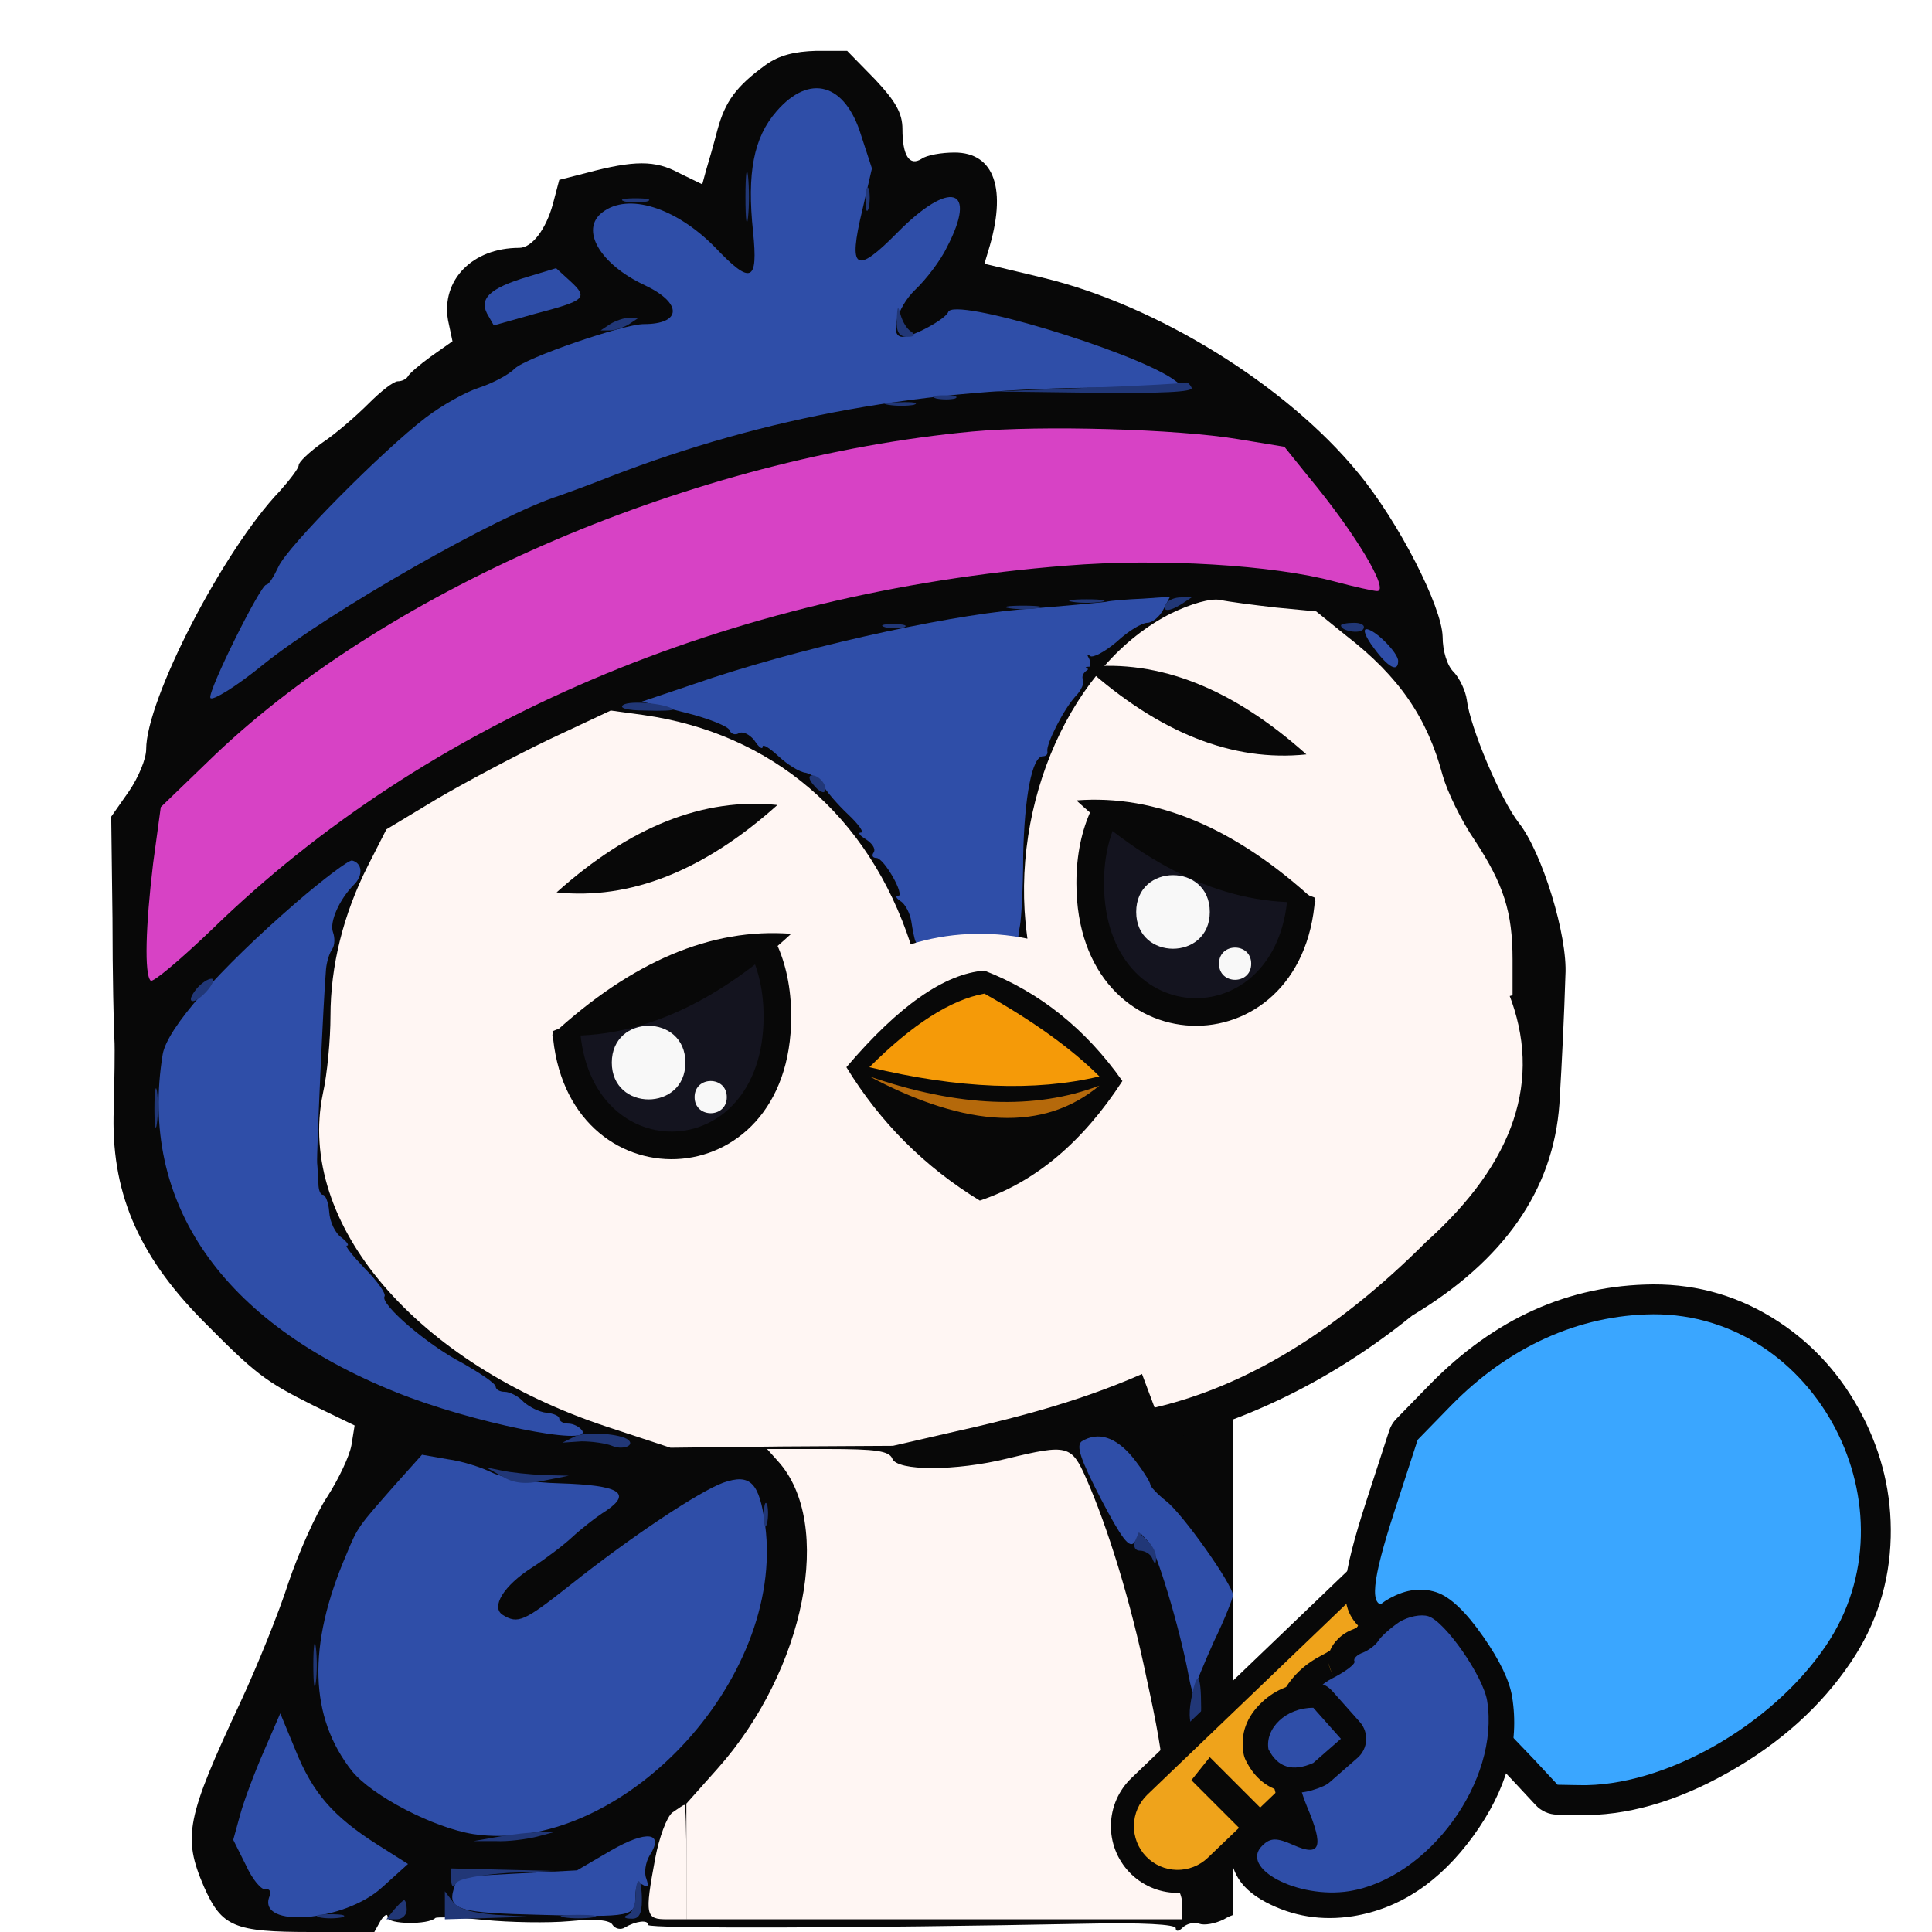
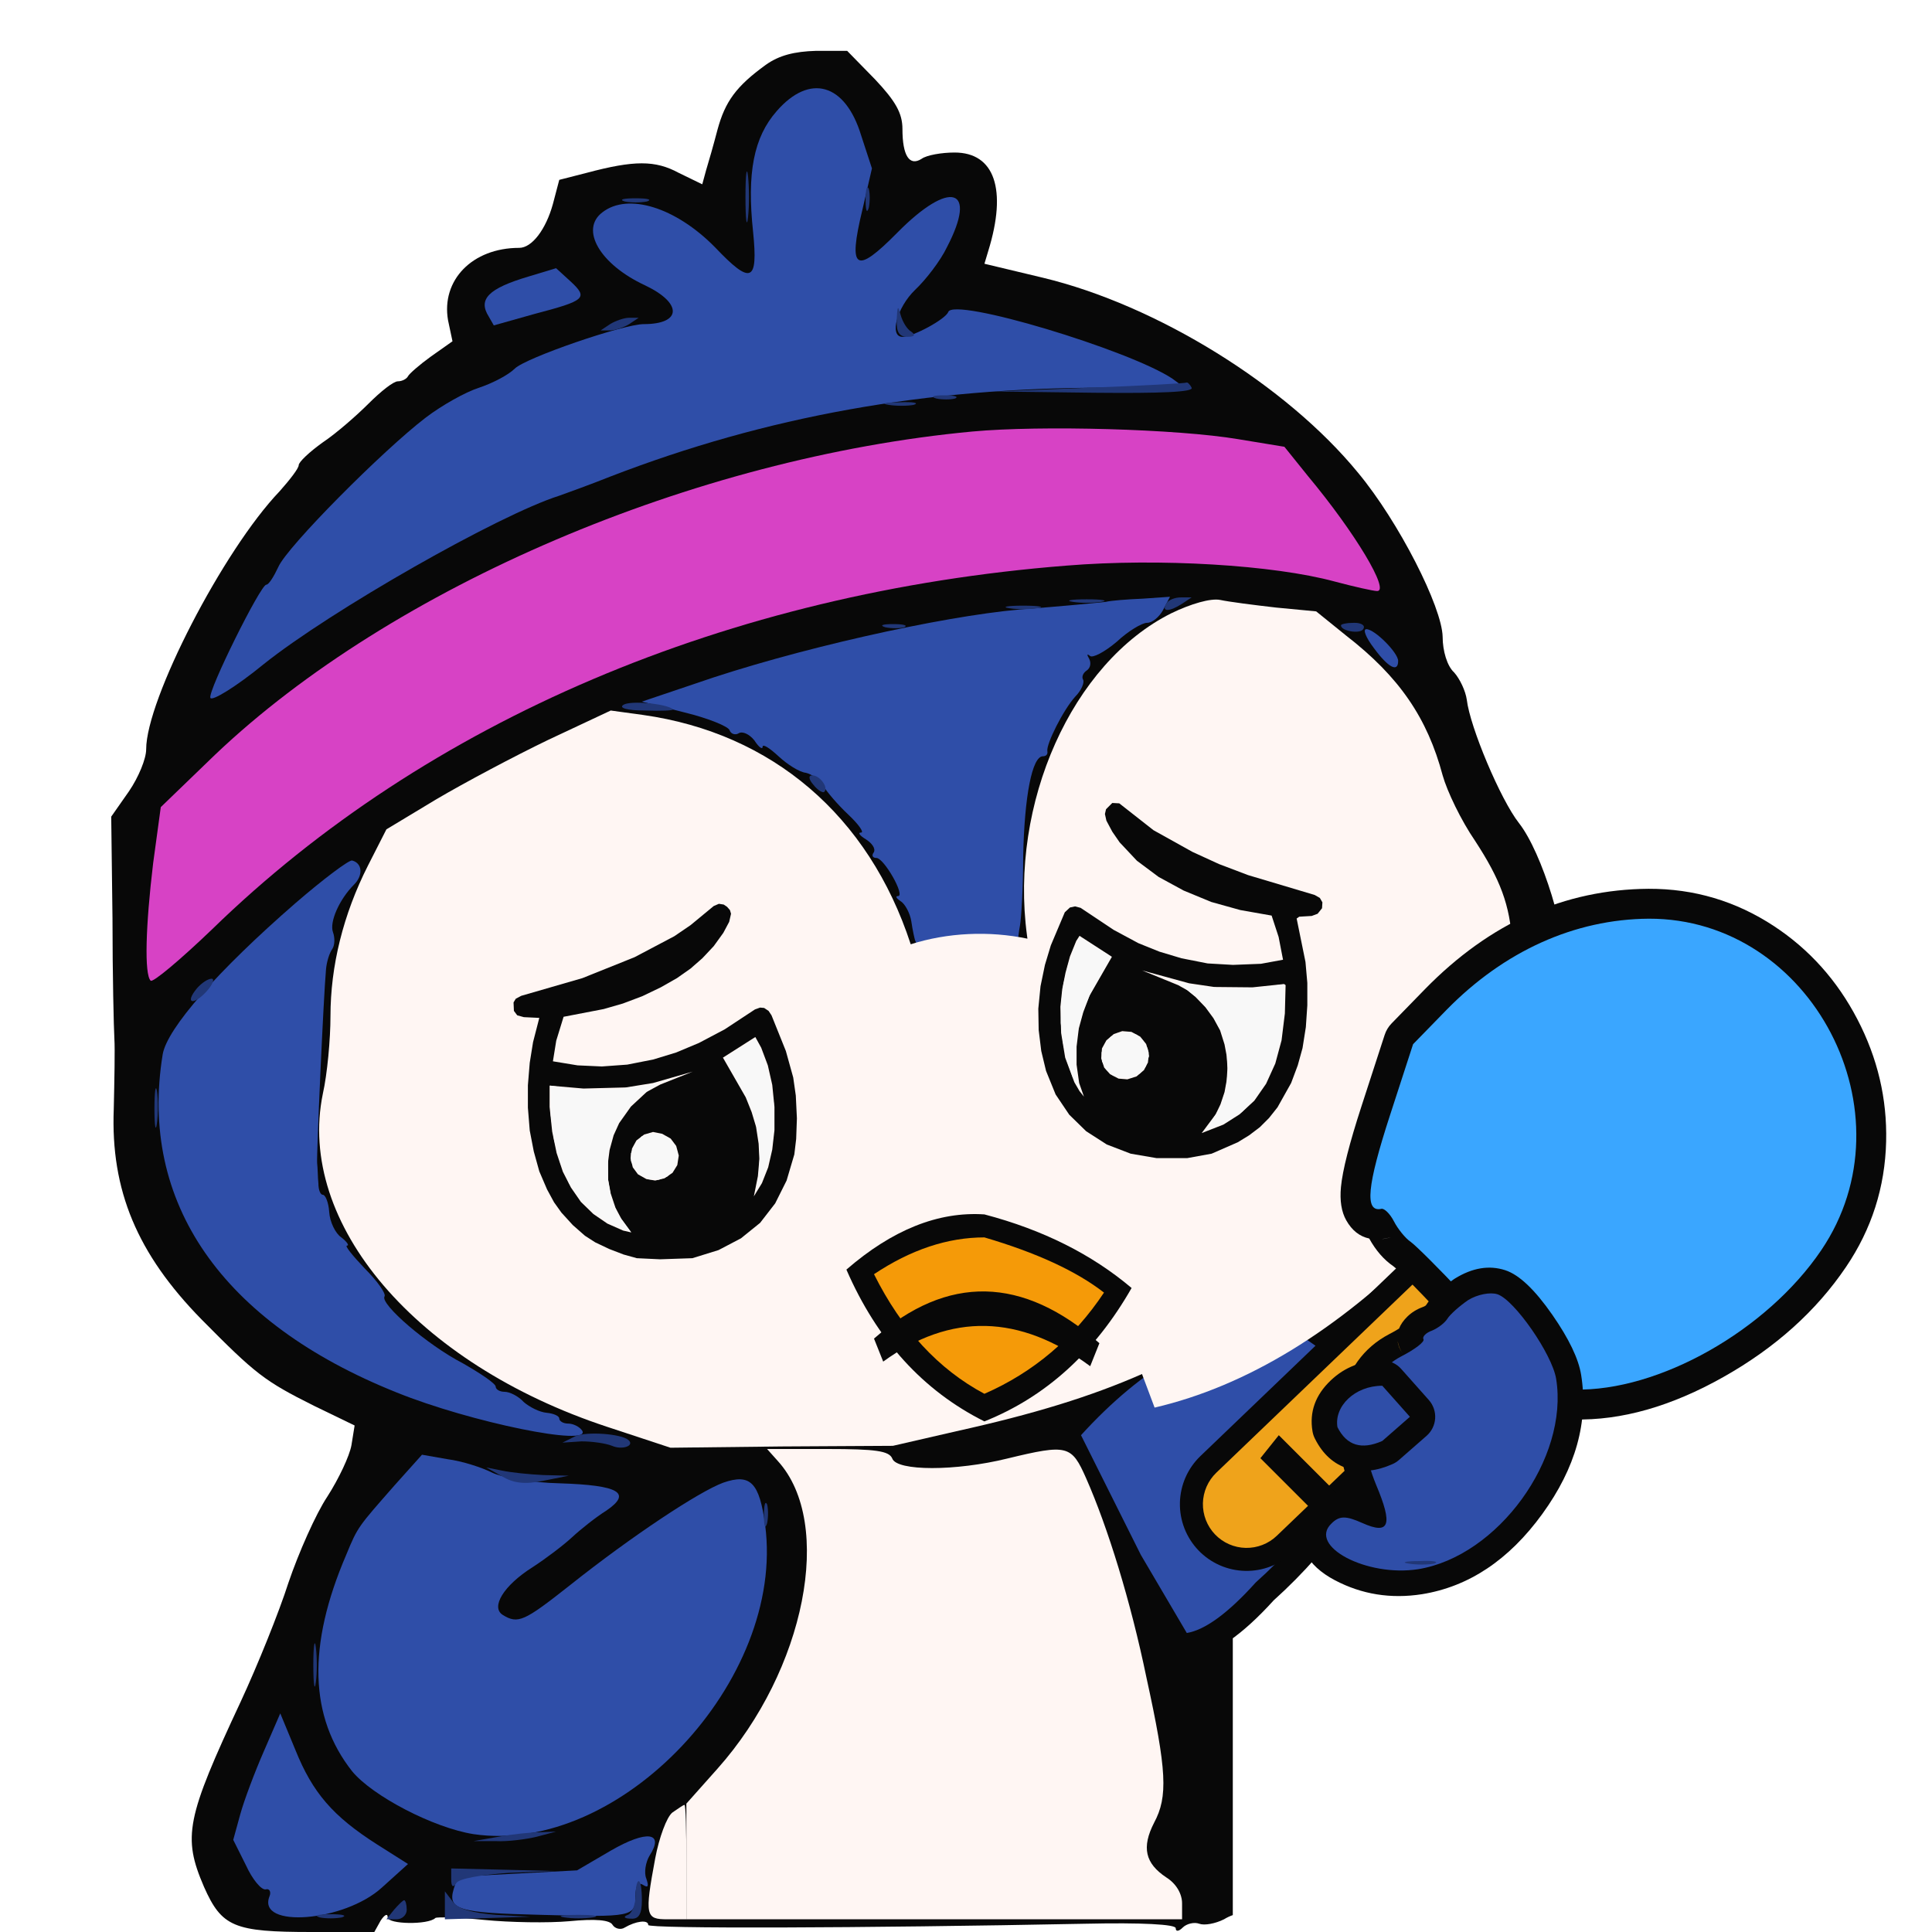
<svg xmlns="http://www.w3.org/2000/svg" viewBox="0 0 420 420" aria-hidden="true" class="sthings" data-character="pip">
  <g data-pip-part="body">
    <path fill="#080808" fill-rule="evenodd" d="M166.48 14.092C169.382 12.02 172.697 11.191 177.395 11.053H184.164L190.243 17.27C194.664 21.967 196.184 24.592 196.184 28.046C196.184 33.849 197.704 36.197 200.329 34.539C201.434 33.711 204.75 33.158 207.513 33.158C216.217 33.158 218.98 41.171 214.836 54.572L214.007 57.336L226.717 60.375C251.447 66.316 279.632 83.724 295.243 102.789C304.086 113.428 313.48 131.941 313.618 138.434C313.618 141.474 314.586 144.789 316.105 146.171C317.349 147.553 318.592 150.178 318.868 152.112C319.559 158.053 326.191 173.803 330.197 178.914C335.24 185.32 340.82 203.421 340.308 212H268V416.327C267.397 416.533 266.736 416.841 266.092 417.237C264.158 418.204 261.809 418.618 260.704 418.204C259.599 417.789 257.941 418.204 257.112 419.033C256.283 419.862 255.592 420 255.592 419.171C255.592 418.342 248.27 417.928 235.974 418.204C187.066 419.171 140.921 419.309 140.921 418.48C140.921 417.237 138.158 417.651 135.809 419.033C134.98 419.586 133.737 419.309 133.184 418.48C132.632 417.375 129.454 417.099 123.789 417.651C119.23 418.066 110.803 417.928 105.276 417.375C99.75 416.822 94.914 416.684 94.638 416.961C93.118 418.48 84.276 418.342 84.276 416.822C84.276 415.855 83.586 416.27 82.757 417.513L81.375 420H67.697C50.842 420 48.217 418.895 44.349 410.191C39.651 399.276 40.48 395.27 52.362 369.849C55.954 362.112 60.651 350.507 62.724 344.013C64.934 337.52 68.664 329.092 71.151 325.362C73.638 321.493 75.987 316.52 76.401 314.171L77.092 309.888L68.25 305.605C57.474 300.217 55.539 298.697 43.796 286.816C29.842 272.586 24.039 258.77 24.73 241.086C24.868 235.007 25.007 228.099 24.868 225.888C24.73 223.539 24.454 211.796 24.454 199.638L24.178 177.533L28.046 172.007C30.118 168.967 31.776 164.961 31.776 162.888C31.776 152.112 48.493 119.645 60.789 106.796C63 104.309 64.934 101.822 64.934 101.132C64.934 100.441 67.283 98.23 70.184 96.158C73.086 94.224 77.507 90.355 80.132 87.73C82.757 85.105 85.52 82.895 86.487 82.895C87.454 82.895 88.421 82.342 88.697 81.789C88.974 81.237 91.184 79.303 93.671 77.507L98.368 74.191L97.401 69.632C95.882 60.928 102.651 53.882 112.875 53.882C115.638 53.882 118.678 49.875 120.197 44.349L121.579 39.099L127.52 37.579C137.882 34.816 142.441 34.816 147.553 37.579L152.664 40.066L153.493 37.026C154.046 35.23 155.151 31.362 155.98 28.184C157.638 22.105 159.987 18.789 166.48 14.092Z" />
    <path fill="#080808" fill-rule="evenodd" d="M318 198 340.307 212Q339.9 225 339 240Q337 268 307 286Q281 307 250 314L247 301Q285 291 301 270Q322 247 318 223V198Z" />
    <path fill="#2f4ea8" fill-rule="evenodd" d="M168.829 24.178C163.855 29.842 162.336 37.579 163.717 50.428C164.822 61.342 163.303 62.033 155.428 53.743C146.862 45.039 136.5 41.862 130.974 46.145C126 49.875 130.421 57.474 140.23 62.033C148.382 65.901 148.243 70.461 139.954 70.461C135.533 70.461 114.257 77.783 111.908 80.132C110.526 81.513 107.072 83.309 104.171 84.276C101.132 85.243 96.02 88.145 92.566 90.77C83.171 97.954 62.447 118.816 60.513 123.237C59.546 125.309 58.441 127.105 57.888 127.105C56.645 127.105 45.178 150.178 45.73 151.697C46.007 152.526 51.257 149.349 57.336 144.375C71.842 132.77 108.454 111.908 121.579 107.763C123.513 107.072 128.487 105.276 132.632 103.618C166.618 90.493 201.296 84.276 240.118 84.276H257.526L254.901 82.342C245.645 76.125 207.237 64.52 206.132 67.836C205.579 69.355 198.533 73.224 196.184 73.224C193.283 73.224 194.941 66.868 198.947 63C201.296 60.789 204.474 56.645 205.855 53.743C212.625 40.757 206.546 38.961 195.079 50.566C185.961 59.822 184.303 58.717 187.48 45.592L189.553 36.612L187.204 29.428C183.75 18.099 176.013 15.888 168.829 24.178Z" />
    <path fill="#2f4ea8" fill-rule="evenodd" d="M114.947 60.099C106.105 62.724 103.895 65.072 106.243 68.803L107.349 70.737L116.191 68.25C127.243 65.349 127.934 64.796 124.066 61.204L120.888 58.303L114.947 60.099Z" />
    <path fill="#2f4ea8" fill-rule="evenodd" d="M240.395 130.836C239.289 130.974 230.862 131.803 221.743 132.493C204.474 134.013 172.421 141.197 151.007 148.658L139.539 152.526L148.796 154.875C153.908 156.118 158.329 157.914 158.605 158.743C158.882 159.572 159.849 159.849 160.539 159.434C161.368 158.882 162.888 159.572 163.993 160.954C164.961 162.474 165.789 163.026 165.789 162.336C165.789 161.645 167.309 162.612 169.243 164.408C171.178 166.204 173.803 167.862 175.184 168C176.428 168.276 178.224 169.52 178.914 170.763C179.743 172.145 182.092 174.908 184.441 177.118C186.651 179.191 187.895 180.987 187.204 180.987C186.375 180.987 186.928 181.678 188.309 182.507C189.553 183.336 190.382 184.441 189.967 185.27C189.414 185.961 189.691 186.513 190.52 186.513C192.178 186.513 196.875 194.803 195.217 194.803C194.526 194.803 194.941 195.355 195.77 195.908C196.737 196.461 197.842 198.533 198.118 200.329C198.395 202.263 198.809 204.059 198.947 204.474C199.224 204.888 199.224 205.579 199.086 206.132C199.086 206.822 199.638 207.237 200.467 207.237C201.296 207.237 201.711 208.066 201.296 209.171C200.053 212.211 203.921 212.901 209.171 210.691C211.934 209.586 215.664 208.618 217.599 208.618C219.947 208.618 221.053 207.789 221.191 206.132C221.191 204.888 221.467 202.539 221.743 201.158C222.02 199.638 222.434 192.868 222.434 185.961C222.711 173.112 224.368 164.408 226.717 164.408C227.408 164.408 227.822 163.993 227.684 163.303C227.408 161.783 231.138 154.322 233.763 151.421C235.145 150.039 235.836 148.243 235.421 147.691C235.145 147.138 235.421 146.309 236.25 145.757C237.079 145.204 237.217 144.099 236.803 143.27C236.25 142.303 236.25 142.026 236.941 142.579C237.493 143.132 240.118 141.75 242.743 139.539C245.23 137.191 248.27 135.395 249.375 135.395C250.48 135.395 252 134.151 252.829 132.632L254.349 129.73L248.408 130.145C245.092 130.283 241.5 130.559 240.395 130.836Z" />
    <path fill="#2f4ea8" fill-rule="evenodd" d="M298.697 140.921C301.737 145.066 303.947 146.309 303.947 143.684C303.947 141.888 298.836 136.776 297.039 136.776C296.211 136.776 296.901 138.572 298.697 140.921Z" />
    <path fill="#2f4ea8" fill-rule="evenodd" d="M64.243 196.322C47.388 210.967 36.336 223.539 35.368 229.204C30.118 261.395 48.217 287.507 86.211 302.704C102.237 309.197 128.763 314.586 126.553 310.993C126 310.164 124.618 309.474 123.513 309.474C122.408 309.474 121.579 308.921 121.579 308.368C121.579 307.816 120.336 307.263 118.816 307.125C117.296 306.987 115.086 305.882 113.842 304.776C112.737 303.533 110.803 302.566 109.697 302.566C108.592 302.566 107.763 302.013 107.763 301.461C107.763 300.77 104.447 298.559 100.579 296.349C92.842 292.342 82.618 283.5 83.586 281.842C84 281.289 82.066 278.526 79.303 275.763C76.678 273 74.882 270.789 75.434 270.789C75.987 270.789 75.434 269.961 74.191 268.993C72.947 268.164 71.704 265.678 71.566 263.467C71.428 261.395 70.737 259.737 70.184 259.737C69.632 259.737 69.217 258.632 69.217 257.25C69.079 256.007 69.079 253.934 68.941 252.829C68.803 250.895 70.322 216.77 70.875 210.691C71.013 209.171 71.566 207.237 72.257 206.27C72.809 205.441 72.809 203.783 72.395 202.678C71.566 200.467 73.776 195.493 76.954 192.316C79.026 190.243 78.75 187.618 76.539 187.066C75.849 186.928 70.322 191.072 64.243 196.322Z" />
-     <path fill="#2f4ea8" fill-rule="evenodd" d="M235.145 313.342C233.901 314.309 234.868 317.211 239.289 325.776C243.849 334.48 245.507 336.691 246.612 335.309L247.993 333.375L249.651 335.171C251.309 336.829 256.421 353.684 258.355 364.046C258.908 367.086 259.461 368.743 259.599 367.776C259.599 366.671 261.671 361.836 263.882 356.862C266.23 352.026 268.026 347.467 268.026 346.776C268.026 344.566 257.112 329.092 253.52 326.329C251.586 324.809 250.066 323.151 250.066 322.737C250.066 322.184 248.408 319.559 246.336 316.934C242.605 312.375 238.737 311.132 235.145 313.342Z" />
+     <path fill="#080808" fill-rule="evenodd" d="M230.93 308.3Q252.288 284.807 277.289 281.546Q278.306 281.414 279.302 281.656Q280.299 281.899 281.141 282.485L304.141 298.485Q304.894 299.009 305.436 299.748Q305.978 300.488 306.251 301.364Q306.524 302.239 306.498 303.156Q306.472 304.073 306.15 304.931Q296.727 330.057 276.888 347.901Q266.725 359.122 258.904 360.425Q258.081 360.562 257.255 360.449Q256.428 360.336 255.672 359.983Q254.917 359.63 254.299 359.069Q253.682 358.508 253.259 357.789L243.259 340.789Q243.164 340.627 243.081 340.46L230.081 314.46Q229.708 313.715 229.573 312.894Q229.438 312.073 229.552 311.248Q229.665 310.424 230.018 309.67Q230.37 308.916 230.93 308.3Z" />
+     <path fill="#2f4ea8" fill-rule="evenodd" d="M235 312Q255 290 278 287L301 303Q292 327 273 344Q264 354 258 355L248 338L235 312Z" />
    <path fill="#2f4ea8" fill-rule="evenodd" d="M85.796 322.875C77.921 331.855 77.783 331.855 75.296 337.934C66.73 357.829 67.283 373.303 76.539 385.046C80.961 390.434 94.224 397.342 102.928 398.724C134.842 403.421 170.763 365.289 166.342 331.579C165.099 322.322 163.164 320.25 157.224 322.322C151.974 324.257 137.329 333.928 123.789 344.704C113.98 352.441 112.599 353.132 109.283 351.059C106.658 349.401 109.421 344.704 115.776 340.697C118.539 338.901 122.408 336 124.342 334.204C126.276 332.408 129.592 329.783 131.803 328.401C137.467 324.533 134.566 322.875 121.717 322.461C115.5 322.322 109.145 321.217 106.934 320.112C104.724 319.007 100.441 317.625 97.263 317.211L91.737 316.243L85.796 322.875Z" />
    <path fill="#2f4ea8" fill-rule="evenodd" d="M57.336 380.763C55.401 385.184 53.053 391.401 52.224 394.441L50.704 399.967L53.467 405.493C54.849 408.533 56.783 410.882 57.75 410.743C58.579 410.467 58.993 411.296 58.579 412.263C55.816 419.309 74.882 417.789 83.033 410.329L88.697 405.217L81.928 400.934C72.395 394.855 67.974 389.743 64.243 380.487L60.928 372.474L57.336 380.763Z" />
    <path fill="#2f4ea8" fill-rule="evenodd" d="M132.77 402.316 125.447 406.599 112.461 407.289 99.474 407.98 98.645 410.605C97.263 415.164 99.612 415.855 117.572 416.27C137.467 416.822 138.158 416.684 138.158 412.125C138.158 409.914 138.711 409.086 139.816 409.776C140.921 410.467 141.059 410.053 140.507 408.395C139.954 407.151 140.368 404.803 141.197 403.421C144.513 398.309 140.645 397.757 132.77 402.316Z" />
    <path fill="#213777" fill-rule="evenodd" d="M162.059 42.829C162.059 47.803 162.336 49.737 162.612 47.25C162.888 44.901 162.888 40.757 162.612 38.27C162.336 35.921 162.059 37.855 162.059 42.829Z" />
    <path fill="#213777" fill-rule="evenodd" d="M188.171 43.52C188.171 45.73 188.447 46.559 188.862 45.178C189.138 43.934 189.138 42 188.862 41.033C188.447 40.204 188.171 41.171 188.171 43.52Z" />
    <path fill="#213777" fill-rule="evenodd" d="M135.809 43.796C137.053 44.072 139.263 44.072 140.645 43.796C141.888 43.382 140.783 43.105 138.158 43.105C135.533 43.105 134.428 43.382 135.809 43.796Z" />
    <path fill="#213777" fill-rule="evenodd" d="M194.941 69.355C194.803 72.257 195.493 73.224 197.289 73.224C198.809 73.224 199.086 72.809 198.118 72.118C197.151 71.566 196.184 69.908 195.77 68.388C195.217 66.316 195.079 66.454 194.941 69.355Z" />
    <path fill="#213777" fill-rule="evenodd" d="M132.632 70.461 130.559 71.842H132.632C133.737 71.842 135.671 71.151 136.776 70.461L138.849 69.079H136.776C135.671 69.079 133.737 69.77 132.632 70.461Z" />
    <path fill="#213777" fill-rule="evenodd" d="M236.941 84.276 216.217 85.105 238.046 85.382C252.276 85.52 259.599 85.243 259.046 84.276C258.632 83.447 258.079 83.033 257.941 83.171C257.803 83.309 248.408 83.862 236.941 84.276Z" />
    <path fill="#213777" fill-rule="evenodd" d="M203.507 86.625C204.75 86.901 206.684 86.901 207.651 86.625C208.48 86.211 207.513 85.934 205.164 85.934C202.954 85.934 202.125 86.211 203.507 86.625Z" />
    <path fill="#213777" fill-rule="evenodd" d="M193.145 88.007C194.803 88.283 197.289 88.283 198.671 88.007C199.914 87.592 198.533 87.316 195.493 87.454C192.454 87.454 191.349 87.73 193.145 88.007Z" />
    <path fill="#213777" fill-rule="evenodd" d="M233.211 130.836C234.868 131.112 237.632 131.112 239.428 130.836C241.086 130.559 239.704 130.283 236.25 130.283C232.796 130.283 231.414 130.559 233.211 130.836Z" />
    <path fill="#213777" fill-rule="evenodd" d="M253.52 131.25C252.414 133.046 254.211 133.046 256.974 131.25L259.046 129.868H256.697C255.454 129.868 253.934 130.421 253.52 131.25Z" />
    <path fill="#213777" fill-rule="evenodd" d="M219.395 132.217C221.053 132.493 223.816 132.493 225.612 132.217C227.27 131.941 225.888 131.664 222.434 131.664C218.98 131.664 217.599 131.941 219.395 132.217Z" />
    <path fill="#213777" fill-rule="evenodd" d="M192.454 136.362C193.697 136.638 195.632 136.638 196.599 136.362C197.428 135.947 196.461 135.671 194.112 135.671C191.901 135.671 191.072 135.947 192.454 136.362Z" />
    <path fill="#213777" fill-rule="evenodd" d="M291.513 135.947C291.513 137.191 295.658 137.882 296.349 136.776C296.901 135.947 295.934 135.395 294.414 135.395C292.757 135.395 291.513 135.671 291.513 135.947Z" />
    <path fill="#213777" fill-rule="evenodd" d="M135.533 153.217C134.428 153.908 136.362 154.461 140.23 154.461C143.822 154.599 146.586 154.461 146.309 154.184C144.789 152.941 137.053 152.25 135.533 153.217Z" />
    <path fill="#213777" fill-rule="evenodd" d="M176.842 170.625C177.809 171.868 178.914 172.421 179.191 172.145C180.158 171.178 178.224 168.553 176.566 168.553C175.737 168.553 175.737 169.382 176.842 170.625Z" />
    <path fill="#213777" fill-rule="evenodd" d="M42.829 214.836C40.066 218.151 42 218.704 44.901 215.526C46.283 214.007 46.697 212.763 46.007 212.763C45.178 212.763 43.796 213.73 42.829 214.836Z" />
    <path fill="#213777" fill-rule="evenodd" d="M33.572 241.086C33.572 244.816 33.849 246.336 34.125 244.125C34.401 242.053 34.401 239.013 34.125 237.217C33.849 235.559 33.572 237.217 33.572 241.086Z" />
    <path fill="#213777" fill-rule="evenodd" d="M125.033 312.237 122.27 313.618 126.414 313.342C128.763 313.342 131.664 313.757 133.046 314.309C135.257 315.276 138.02 314.309 136.638 313.066C135.118 311.684 127.52 311.132 125.033 312.237Z" />
    <path fill="#213777" fill-rule="evenodd" d="M109.145 320.941C111.632 322.461 114.118 322.737 118.125 321.908L123.651 320.803L118.125 320.664C115.086 320.526 111.079 320.112 109.145 319.697L105.691 319.007L109.145 320.941Z" />
    <path fill="#213777" fill-rule="evenodd" d="M166.066 329.507C166.066 331.717 166.342 332.546 166.757 331.164C167.033 329.921 167.033 327.987 166.757 327.02C166.342 326.191 166.066 327.158 166.066 329.507Z" />
-     <path fill="#213777" fill-rule="evenodd" d="M246.75 335.033C246.336 336.276 246.75 337.105 247.855 337.105C248.961 337.105 250.204 337.934 250.48 338.763C251.033 340.145 251.309 340.145 251.309 338.763C251.447 337.796 250.618 336 249.513 335.033L247.579 333.099L246.75 335.033Z" />
    <path fill="#213777" fill-rule="evenodd" d="M68.112 361.974C68.112 366.118 68.388 367.914 68.664 365.704C68.941 363.632 68.941 360.316 68.664 358.105C68.388 356.033 68.112 357.829 68.112 361.974Z" />
-     <path fill="#213777" fill-rule="evenodd" d="M258.908 369.711C258.355 372.75 258.632 375.237 259.599 376.204C260.704 377.309 261.118 376.066 261.118 371.23C261.118 363.493 260.151 362.803 258.908 369.711Z" />
-     <path fill="#213777" fill-rule="evenodd" d="M281.98 379.934C281.98 381.868 282.533 384.355 283.224 385.461L284.605 387.533L284.467 385.461C284.329 384.355 283.776 381.868 283.224 379.934L282.118 376.48L281.98 379.934Z" />
    <path fill="#213777" fill-rule="evenodd" d="M108.454 399.276 102.928 400.243H107.763C110.388 400.382 114.533 399.829 116.743 399.276L120.888 398.171L117.434 398.309C115.5 398.309 111.493 398.724 108.454 399.276Z" />
    <path fill="#213777" fill-rule="evenodd" d="M98.092 408.533C98.092 410.191 98.507 410.467 99.197 409.362C99.75 408.395 104.586 407.566 110.526 407.151L120.888 406.737L109.559 406.461L98.092 406.184V408.533Z" />
    <path fill="#213777" fill-rule="evenodd" d="M138.158 412.263C138.158 414.059 137.329 415.993 136.5 416.27C135.395 416.684 135.671 417.099 137.191 417.099C138.849 417.237 139.539 416.132 139.539 413.092C139.539 410.743 139.263 408.947 138.849 408.947C138.434 408.947 138.158 410.467 138.158 412.263Z" />
-     <path fill="#213777" fill-rule="evenodd" d="M291.237 409.914C292.895 410.191 295.382 410.191 296.763 409.914C298.007 409.5 296.625 409.224 293.586 409.362C290.546 409.362 289.441 409.638 291.237 409.914Z" />
    <path fill="#213777" fill-rule="evenodd" d="M96.711 414.197V417.237L106.105 416.961L115.362 416.684L107.763 416.27C102.789 415.855 99.612 415.026 98.507 413.507L96.711 411.158V414.197Z" />
    <path fill="#213777" fill-rule="evenodd" d="M85.658 415.164 84 417.237H86.211C87.454 417.237 88.421 416.27 88.421 415.164C88.421 414.059 88.145 413.092 87.868 413.092C87.592 413.092 86.625 414.059 85.658 415.164Z" />
    <path fill="#213777" fill-rule="evenodd" d="M69.493 416.822C70.737 417.099 72.947 417.099 74.329 416.822C75.572 416.408 74.467 416.132 71.842 416.132C69.217 416.132 68.112 416.408 69.493 416.822Z" />
    <path fill="#213777" fill-rule="evenodd" d="M122.684 416.822C124.342 417.099 127.105 417.099 128.901 416.822C130.559 416.546 129.178 416.27 125.724 416.27C122.27 416.27 120.888 416.546 122.684 416.822Z" />
-     <path fill="#fff6f3" fill-rule="evenodd" d="M254.625 133.322C258.908 131.25 263.191 130.007 265.263 130.421C267.197 130.836 272.586 131.526 277.421 132.079L286.125 132.908L292.618 138.158C304.224 147.138 310.303 156.118 313.618 168.553C314.586 172.007 317.625 178.362 320.664 182.783C326.882 192.316 328.816 198.257 328.816 208.618V216.355L323.013 217.875C319.697 218.842 315.967 219.947 314.586 220.362C312.789 221.191 312.375 220.776 313.066 219.257C314.309 215.941 311.408 211.934 305.882 209.309L300.77 206.961L295.52 208.48C289.855 210.138 284.191 216.493 282.809 222.434C281.842 226.303 285.849 234.454 289.441 235.697C290.961 236.25 289.993 238.184 285.849 243.572C276.868 254.763 272.033 265.954 268.855 281.842L267.336 289.441L255.592 295.243C242.467 301.875 228.513 306.572 207.928 311.132L194.112 314.309L169.934 314.447L145.757 314.724L131.941 310.164C90.493 296.487 64.382 265.954 70.184 237.77C71.151 233.487 71.842 225.888 71.842 220.914C71.842 210 74.605 198.809 79.993 188.171L84 180.296L94.776 173.803C100.855 170.211 111.77 164.408 119.23 160.816L132.77 154.461L139.816 155.428C167.854 159.394 188.852 177.307 197.983 205.279C206.001 202.726 215.018 202.319 223.355 204.057L223.263 203.368C219.395 174.632 233.072 144.099 254.625 133.322Z" />
-     <path fill="#fff6f3" fill-rule="evenodd" d="M273 208Q310 195 328 216Q339 244 310 270Q281 299 251 306L245 290Q264 265 267 241L273 208Z" />
+     <path fill="#fff6f3" fill-rule="evenodd" d="M254.625 133.322C258.908 131.25 263.191 130.007 265.263 130.421C267.197 130.836 272.586 131.526 277.421 132.079L286.125 132.908L292.618 138.158C304.224 147.138 310.303 156.118 313.618 168.553C314.586 172.007 317.625 178.362 320.664 182.783C326.121 191.15 328.279 196.75 328.725 205H328.73Q331 235 310 270Q281 299 251 306L248.263 298.703C237.135 303.591 224.744 307.407 207.928 311.132L194.112 314.309L169.934 314.447L145.757 314.724L131.941 310.164C90.493 296.487 64.382 265.954 70.184 237.77C71.151 233.487 71.842 225.888 71.842 220.914C71.842 210 74.605 198.809 79.993 188.171L84 180.296L94.776 173.803C100.855 170.211 111.77 164.408 119.23 160.816L132.77 154.461L139.816 155.428C167.854 159.394 188.852 177.307 197.983 205.279C206.001 202.726 215.018 202.319 223.355 204.057L223.263 203.368C219.395 174.632 233.072 144.099 254.625 133.322Z" />
    <path fill="#fff6f3" fill-rule="evenodd" d="M146.171 394.026C144.928 394.993 143.27 399.553 142.441 403.974C140.092 416.546 140.368 417.237 145.066 417.237H149.211V404.803C149.211 397.895 149.072 392.368 148.796 392.368C148.52 392.368 147.414 393.197 146.171 394.026Z" />
    <path fill="#fff6f3" fill-rule="evenodd" d="M169.105 317.625C181.401 331.164 175.046 363.079 155.98 384.493L149.211 392.092V404.664V417.237H203.092H256.974V413.783C256.974 411.711 255.73 409.5 253.52 408.118C248.961 405.079 248.132 401.625 250.895 396.237C253.934 390.572 253.658 384.908 249.237 364.737C245.783 348.02 240.809 331.993 236.112 321.355C232.934 314.171 232.105 313.895 218.98 317.072C207.789 319.836 194.941 319.836 193.974 317.072C193.283 315.414 190.382 315 179.882 315H166.757L169.105 317.625Z" />
    <path fill="#d742c5" fill-rule="evenodd" d="M211.382 93.809C150.868 99.474 85.243 127.52 46.836 163.993L34.954 175.461L33.296 187.618C31.638 201.434 31.362 211.796 32.743 213.178C33.158 213.73 39.237 208.618 46.145 201.987C92.704 156.671 158.329 128.763 231.829 122.961C252.138 121.303 276.868 122.822 290.132 126.414C294.276 127.52 298.559 128.487 299.388 128.487C302.151 128.487 294.691 115.914 284.329 103.48L279.217 97.125L269.132 95.467C256.007 93.257 226.303 92.428 211.382 93.809Z" />
  </g>
  <g data-pip-part="racket">
-     <path fill="#080808" fill-rule="evenodd" d="M339.036 337.466 266.036 407.466Q265.005 408.454 263.801 409.223Q262.597 409.991 261.267 410.51Q259.936 411.028 258.53 411.278Q257.124 411.527 255.696 411.497Q254.268 411.467 252.873 411.159Q251.479 410.851 250.171 410.277Q248.864 409.703 247.693 408.885Q246.523 408.066 245.534 407.036Q244.546 406.005 243.777 404.801Q243.009 403.597 242.49 402.267Q241.972 400.936 241.722 399.53Q241.473 398.124 241.503 396.696Q241.533 395.268 241.841 393.873Q242.149 392.479 242.723 391.171Q243.297 389.864 244.115 388.693Q244.934 387.523 245.964 386.534L318.964 316.534Q319.995 315.546 321.199 314.777Q322.403 314.009 323.733 313.49Q325.064 312.972 326.47 312.722Q327.876 312.473 329.304 312.503Q330.732 312.533 332.126 312.841Q333.521 313.149 334.829 313.723Q336.136 314.297 337.307 315.115Q338.477 315.934 339.466 316.964Q340.454 317.995 341.223 319.199Q341.991 320.403 342.51 321.733Q343.028 323.064 343.278 324.47Q343.527 325.876 343.497 327.304Q343.467 328.732 343.159 330.126Q342.851 331.521 342.277 332.829Q341.703 334.136 340.885 335.307Q340.067 336.477 339.036 337.466Z" />
-     <path fill="#efa31b" fill-rule="evenodd" d="M335.575 333.857 262.575 403.857Q261.9 404.505 261.111 405.008Q260.322 405.511 259.451 405.851Q258.579 406.191 257.657 406.354Q256.736 406.517 255.801 406.498Q254.865 406.478 253.952 406.276Q253.038 406.075 252.181 405.699Q251.324 405.323 250.558 404.786Q249.791 404.25 249.143 403.575Q248.495 402.9 247.992 402.111Q247.489 401.322 247.149 400.451Q246.809 399.579 246.646 398.657Q246.482 397.736 246.502 396.801Q246.522 395.865 246.723 394.952Q246.925 394.038 247.301 393.181Q247.677 392.324 248.213 391.558Q248.75 390.791 249.425 390.143L322.425 320.143Q323.1 319.495 323.889 318.992Q324.678 318.489 325.549 318.149Q326.421 317.809 327.342 317.646Q328.264 317.482 329.199 317.502Q330.135 317.522 331.048 317.723Q331.962 317.925 332.819 318.301Q333.676 318.677 334.442 319.213Q335.209 319.75 335.857 320.425Q336.505 321.1 337.008 321.889Q337.511 322.678 337.851 323.549Q338.191 324.421 338.354 325.342Q338.517 326.264 338.498 327.199Q338.478 328.135 338.276 329.048Q338.075 329.962 337.699 330.819Q337.323 331.675 336.786 332.442Q336.25 333.209 335.575 333.857Z" />
-     <path fill="#080808" fill-rule="evenodd" d="M313 334 326 347 322 352 309 339 313 334Z" />
-     <path fill="#080808" fill-rule="evenodd" d="M263 382 276 395 272 400 259 387 263 382Z" />
+     <path fill="#080808" fill-rule="evenodd" d="M354.036 267.466 281.036 337.466Q280.005 338.454 278.801 339.223Q277.597 339.991 276.267 340.51Q274.936 341.028 273.53 341.278Q272.124 341.527 270.696 341.497Q269.268 341.467 267.874 341.159Q266.479 340.851 265.171 340.277Q263.864 339.703 262.693 338.885Q261.523 338.066 260.534 337.036Q259.546 336.005 258.777 334.801Q258.009 333.597 257.49 332.267Q256.972 330.936 256.722 329.53Q256.473 328.124 256.503 326.696Q256.533 325.268 256.841 323.874Q257.149 322.479 257.723 321.171Q258.297 319.864 259.115 318.693Q259.934 317.523 260.964 316.534L333.964 246.534Q334.995 245.546 336.199 244.777Q337.403 244.009 338.733 243.49Q340.064 242.972 341.47 242.722Q342.876 242.473 344.304 242.503Q345.732 242.533 347.126 242.841Q348.521 243.149 349.829 243.723Q351.136 244.297 352.307 245.115Q353.477 245.933 354.466 246.964Q355.454 247.995 356.223 249.199Q356.991 250.403 357.51 251.733Q358.028 253.064 358.278 254.47Q358.527 255.876 358.497 257.304Q358.467 258.732 358.159 260.126Q357.851 261.521 357.277 262.829Q356.703 264.136 355.885 265.307Q355.067 266.477 354.036 267.466Z" />
+     <path fill="#efa31b" fill-rule="evenodd" d="M350.575 263.857 277.575 333.857Q276.9 334.505 276.111 335.008Q275.322 335.511 274.451 335.851Q273.579 336.191 272.657 336.354Q271.736 336.517 270.801 336.498Q269.865 336.478 268.952 336.276Q268.038 336.075 267.181 335.699Q266.324 335.323 265.558 334.786Q264.791 334.25 264.143 333.575Q263.495 332.9 262.992 332.111Q262.489 331.322 262.149 330.451Q261.809 329.579 261.646 328.657Q261.482 327.736 261.502 326.801Q261.522 325.865 261.723 324.952Q261.925 324.038 262.301 323.181Q262.677 322.324 263.213 321.558Q263.75 320.791 264.425 320.143L337.425 250.143Q338.1 249.495 338.889 248.992Q339.678 248.489 340.549 248.149Q341.421 247.809 342.342 247.646Q343.264 247.482 344.199 247.502Q345.135 247.522 346.048 247.723Q346.962 247.925 347.819 248.301Q348.676 248.677 349.442 249.213Q350.209 249.75 350.857 250.425Q351.505 251.1 352.008 251.889Q352.511 252.678 352.851 253.549Q353.191 254.421 353.354 255.342Q353.517 256.264 353.498 257.199Q353.478 258.135 353.276 259.048Q353.075 259.962 352.699 260.819Q352.323 261.675 351.786 262.442Q351.25 263.209 350.575 263.857Z" />
+     <path fill="#080808" fill-rule="evenodd" d="M328 264 341 277 337 282 324 269 328 264Z" />
+     <path fill="#080808" fill-rule="evenodd" d="M278 312 291 325 287 330 274 317 278 312Z" />
    <g data-pip-part="blade">
-       <path fill="#080808" fill-rule="evenodd" d="M359.395 279.215Q374.219 279.169 386.634 287.321Q398.175 294.899 404.775 307.574Q411.367 320.233 411.031 334.14Q410.671 349.078 402.309 361.425Q392.589 375.789 375.725 385.309Q358.638 394.954 343.17 394.573L338.49 394.49Q337.167 394.467 335.958 393.928Q334.749 393.389 333.847 392.42L328.673 386.86L318.94 376.679L314.208 371.674Q305.815 362.747 303.923 361.282Q300.833 359.176 298.654 355.242Q295.518 354.577 293.664 351.29Q292.09 348.502 292.513 344.042Q293.024 338.642 296.975 326.483L302.009 310.992Q302.477 309.55 303.535 308.464L310.803 301.006Q331.928 279.424 359.367 279.216ZM301.367 355.354Q302.302 355.311 303.369 354.947Q302.999 355.073 302.616 355.154Q301.974 355.291 301.367 355.354Z" />
-       <path fill="#3aa6ff" fill-rule="evenodd" d="M359.416 285.715C343.295 285.838 327.973 292.757 315.448 305.553L308.19 313L303.157 328.492C298.2 343.747 297.615 349.571 301.266 348.796C301.855 348.595 303.161 349.804 304.04 351.527C304.838 353.094 306.505 355.205 307.691 355.982C308.956 356.916 313.988 361.951 318.944 367.222C323.899 372.492 330.439 379.324 333.372 382.369L338.605 387.991L343.285 388.074C361.573 388.525 385.104 375.252 396.925 357.782C417.029 328.099 394.883 285.603 359.416 285.715Z" />
+       <path fill="#080808" fill-rule="evenodd" d="M358.395 193.215Q373.219 193.169 385.634 201.321Q397.175 208.899 403.775 221.574Q410.367 234.233 410.031 248.14Q409.671 263.078 401.309 275.425Q391.589 289.789 374.725 299.309Q357.638 308.954 342.17 308.573L337.49 308.49Q336.167 308.467 334.958 307.928Q333.749 307.389 332.847 306.42L327.673 300.86L317.94 290.679L313.208 285.674Q304.815 276.747 302.923 275.282Q299.833 273.176 297.654 269.242Q294.518 268.577 292.664 265.29Q291.09 262.502 291.513 258.042Q292.024 252.642 295.975 240.483L301.009 224.992Q301.477 223.55 302.535 222.464L309.803 215.006Q330.928 193.424 358.367 193.215ZM300.367 269.354Q301.302 269.311 302.369 268.947Q301.999 269.073 301.616 269.154Q300.974 269.291 300.367 269.354Z" />
+       <path fill="#3aa6ff" fill-rule="evenodd" d="M358.416 199.715C342.295 199.838 326.973 206.757 314.448 219.553L307.19 227L302.157 242.492C297.2 257.747 296.615 263.571 300.266 262.796C300.855 262.595 302.161 263.804 303.04 265.527C303.838 267.094 305.505 269.205 306.691 269.982C307.956 270.916 312.988 275.951 317.944 281.222C322.899 286.492 329.439 293.324 332.372 296.369L337.605 301.991L342.285 302.074C360.573 302.525 384.104 289.252 395.925 271.782C416.029 242.099 393.883 199.603 358.416 199.715Z" />
    </g>
  </g>
  <g data-pip-part="flipper">
-     <path fill="#080808" fill-rule="evenodd" d="M301.048 348.098Q301.153 348.025 301.262 347.958Q306.97 344.424 312.226 346.132Q316.748 347.601 322.48 355.852Q327.869 363.611 328.722 368.87Q331.183 384.109 320.285 399.118Q309.407 414.1 294.135 416.565Q283.968 418.153 275.198 413.531Q270.535 411.074 268.756 407.573Q265.863 401.88 270.558 397.312Q273.975 393.889 278.992 394.689Q274.676 384.084 276.49 374.796Q278.506 364.47 287.074 359.99Q288.285 359.373 289.142 358.818Q289.665 357.479 290.942 356.222Q292.337 354.85 294.353 354.117Q294.916 353.875 294.982 353.77Q296.642 351.118 301.048 348.098ZM288.85 361.575Q288.97 362.887 289.937 364.261Q289.712 363.942 289.535 363.594Q289.01 362.564 288.85 361.575Z" />
-     <path fill="#2f4ea8" fill-rule="evenodd" d="M304.158 352.634C302.289 353.915 300.249 355.722 299.644 356.688C299.04 357.654 297.519 358.758 296.343 359.247C295.036 359.694 294.169 360.574 294.435 361.097C294.833 361.662 292.53 363.383 289.57 364.891C281.346 369.191 279.116 380.524 284.146 392.763C287.839 401.517 287.113 403.75 281.151 401.087C277.6 399.497 276.158 399.465 274.423 401.225C269.349 406.114 282.114 412.876 293.286 411.131C310.61 408.334 326.089 387.071 323.293 369.747C322.422 364.379 314.206 352.558 310.527 351.362C308.95 350.85 306.158 351.396 304.158 352.634Z" />
-     <path fill="#080808" fill-rule="evenodd" d="M285.5 365.75Q286.678 365.75 287.753 366.233Q288.828 366.715 289.611 367.596L295.611 374.346Q295.625 374.362 295.639 374.378Q295.996 374.786 296.266 375.255Q296.536 375.725 296.71 376.238Q296.884 376.751 296.954 377.288Q297.024 377.825 296.988 378.366Q296.952 378.906 296.811 379.429Q296.67 379.953 296.43 380.438Q296.19 380.924 295.86 381.353Q295.529 381.782 295.122 382.139L289.122 387.389Q288.495 387.938 287.734 388.276Q282.476 390.613 278.07 389.257Q273.383 387.815 270.831 382.71Q270.461 381.97 270.325 381.154Q269.273 374.843 274.311 370.07Q278.871 365.75 285.5 365.75Z" />
-     <path fill="#2f4ea8" fill-rule="evenodd" d="M285.5 371.25C279.5 371.25 275 375.75 275.75 380.25Q278.75 386.25 285.5 383.25L291.5 378L285.5 371.25Z" />
+     <path fill="#080808" fill-rule="evenodd" d="M316.048 278.098Q316.153 278.025 316.262 277.958Q321.97 274.424 327.226 276.132Q331.748 277.601 337.48 285.852Q342.869 293.611 343.722 298.87Q346.183 314.109 335.285 329.118Q324.407 344.1 309.135 346.565Q298.968 348.153 290.198 343.531Q285.535 341.074 283.756 337.573Q280.863 331.88 285.558 327.312Q288.975 323.889 293.992 324.689Q289.676 314.084 291.49 304.796Q293.506 294.47 302.074 289.99Q303.285 289.373 304.142 288.818Q304.665 287.479 305.942 286.222Q307.337 284.85 309.353 284.117Q309.916 283.875 309.982 283.77Q311.642 281.118 316.048 278.098ZM303.85 291.575Q303.97 292.887 304.937 294.261Q304.712 293.942 304.535 293.594Q304.01 292.564 303.85 291.575Z" />
+     <path fill="#2f4ea8" fill-rule="evenodd" d="M319.158 282.634C317.289 283.915 315.249 285.722 314.644 286.688C314.04 287.654 312.519 288.758 311.343 289.247C310.036 289.694 309.169 290.574 309.435 291.097C309.833 291.662 307.53 293.383 304.57 294.891C296.346 299.191 294.116 310.524 299.146 322.763C302.839 331.517 302.113 333.75 296.151 331.087C292.6 329.497 291.158 329.465 289.423 331.225C284.349 336.114 297.114 342.876 308.286 341.131C325.61 338.334 341.089 317.071 338.293 299.747C337.422 294.379 329.206 282.558 325.527 281.362C323.95 280.85 321.158 281.396 319.158 282.634Z" />
+     <path fill="#213777" fill-rule="evenodd" d="M296.98 309.934 297.118 306.48 298.224 309.934C298.776 311.868 299.329 314.355 299.467 315.461L299.605 317.533L298.224 315.461C297.533 314.355 296.98 311.868 296.98 309.934Z" />
+     <path fill="#213777" fill-rule="evenodd" d="M306.237 339.914C304.441 339.638 305.546 339.362 308.586 339.362C311.625 339.224 313.007 339.5 311.763 339.914C310.382 340.191 307.895 340.191 306.237 339.914Z" />
+     <path fill="#080808" fill-rule="evenodd" d="M300.5 295.75Q301.678 295.75 302.753 296.233Q303.828 296.715 304.611 297.596L310.611 304.346Q310.625 304.362 310.639 304.378Q310.996 304.786 311.266 305.255Q311.536 305.725 311.71 306.238Q311.884 306.751 311.954 307.288Q312.024 307.825 311.988 308.366Q311.952 308.906 311.811 309.429Q311.67 309.952 311.43 310.438Q311.19 310.924 310.86 311.353Q310.529 311.782 310.122 312.139L304.122 317.389Q303.495 317.938 302.734 318.276Q297.476 320.613 293.07 319.257Q288.383 317.815 285.831 312.71Q285.461 311.97 285.325 311.154Q284.273 304.843 289.311 300.07Q293.871 295.75 300.5 295.75Z" />
+     <path fill="#2f4ea8" fill-rule="evenodd" d="M300.5 301.25C294.5 301.25 290 305.75 290.75 310.25Q293.75 316.25 300.5 313.25L306.5 308L300.5 301.25Z" />
  </g>
  <g class="sthings-face" data-face="sad">
-     <path fill="#fff6f3" fill-rule="evenodd" d="M120 221C120 185.934 157.429 180.618 168.777 205.052L120.106 224.173C120.036 223.144 120 222.086 120 221Z" />
-     <path fill="#080808" fill-rule="evenodd" d="M168.777 205.052C170.805 209.418 172 214.734 172 221C172 261.246 122.697 262.304 120.106 224.173L168.777 205.052Z" />
-     <path fill="#14141f" fill-rule="evenodd" d="M163.118 207.275C164.921 210.951 166 215.526 166 221C166 254.045 126.686 254.33 126.009 221.854L163.118 207.275Z" />
-     <path fill="#f8f8f8" fill-rule="evenodd" d="M133 231C133 220.334 149 220.334 149 231C149 241.666 133 241.666 133 231Z" />
-     <path fill="#f8f8f8" fill-rule="evenodd" d="M151 238.5C151 233.833 158 233.833 158 238.5C158 243.167 151 243.167 151 238.5Z" />
-     <path fill="#080808" fill-rule="evenodd" d="M120 225Q146 201 172 203Q146 227 120 225Z" />
-     <path fill="#fff6f3" fill-rule="evenodd" d="M237.223 176.052C248.571 151.618 286 156.934 286 192C286 193.086 285.964 194.144 285.894 195.173L237.223 176.052Z" />
-     <path fill="#080808" fill-rule="evenodd" d="M234 192C234 185.734 235.195 180.418 237.223 176.052L285.894 195.173C283.303 233.304 234 232.246 234 192Z" />
-     <path fill="#14141f" fill-rule="evenodd" d="M240 192C240 186.526 241.079 181.951 242.882 178.275L279.991 192.854C279.314 225.33 240 225.045 240 192Z" />
-     <path fill="#f8f8f8" fill-rule="evenodd" d="M247 198.25C247 187.584 263 187.584 263 198.25C263 208.916 247 208.916 247 198.25Z" />
-     <path fill="#f8f8f8" fill-rule="evenodd" d="M265 209.5C265 204.833 272 204.833 272 209.5C272 214.167 265 214.167 265 209.5Z" />
-     <path fill="#080808" fill-rule="evenodd" d="M234 174Q260 172 286 196Q260 198 234 174Z" />
-     <path fill="#080808" fill-rule="evenodd" d="M121 194Q145 172.5 169 175Q145 196.5 121 194Z" />
-     <path fill="#080808" fill-rule="evenodd" d="M236 145Q260 142.5 284 164Q260 166.5 236 145Z" />
+     <g data-pip-part="eye-0">
+       <path fill="#080808" fill-rule="evenodd" d="M155.16 196.96 156.28 196.48 157.32 196.64 158.04 197.12 158.68 197.84 158.92 198.64 158.52 200.4 157.24 202.8 155.16 205.68 152.68 208.32 150.12 210.56 147.16 212.64 143.64 214.64 139.64 216.56 135.4 218.16 131.24 219.36 122.52 221.04 120.92 226.24 120.2 230.72 125.56 231.6 130.84 231.84 136.36 231.44 142.04 230.32 147 228.8 151.96 226.72 157.56 223.76 164.12 219.44 165.24 219.04 166.12 219.12 167.08 219.76 167.72 220.72 170.84 228.48 172.44 234.24 173 238.16 173.24 243.12 173.08 247.6 172.68 250.96 171 256.64 168.52 261.6 165.24 265.84 161.08 269.2 156.2 271.76 150.52 273.52 143.48 273.76 138.44 273.52 135.56 272.72 132.44 271.52 129.4 270.08 127.16 268.64 124.52 266.32 122.04 263.6 120.44 261.36 118.92 258.56 117.24 254.64 116.04 250.32 115.16 245.76 114.76 240.8V235.92L115.16 231.04L115.88 226.56L117.24 221.28L113.88 221.12L112.44 220.72L111.72 219.76L111.64 217.92L112.12 217.12L113.32 216.48L126.6 212.64L137.96 208.08L146.6 203.52L150.12 201.12ZM150.6 232.96 141.96 235.44 136.04 236.4 126.84 236.64 119.48 236V240.64L120.04 246L121 250.64L122.36 254.72L124.12 258.16L126.28 261.28L129 263.92L132.04 266L135.48 267.52L137.24 267.92L135.08 264.96L133.8 262.56L132.76 259.44L132.2 256.4L132.12 253.12L132.52 250L133.4 246.8L134.6 244.16L137.16 240.56L140.6 237.36L143.56 235.76ZM165.48 227.76 164.2 225.44 157.16 229.92 162.12 238.56 163.4 241.76 164.36 244.96 164.92 248.64 165.08 252 164.76 255.68 163.88 260.08 165.64 257.2 167 253.76 167.88 249.92 168.36 245.68V240.64L167.88 235.84L166.92 231.6ZM143.96 246.48 141.96 246.08 140.04 246.64 138.36 247.92 137.4 249.68 137.08 251.76 137.56 253.76 138.68 255.28 140.52 256.32 142.44 256.64 144.44 256.16 146.2 254.96 147.24 253.28 147.56 251.2 147 249.12 145.8 247.52Z" />
+       <path fill="#f8f8f8" fill-rule="evenodd" d="M143.48 235.44 139.32 238.16 137.4 240 135.64 242.16 134.28 244.48 133.16 246.96 132.52 249.2 132.2 251.36V256.56L132.92 260.72L134.44 264.16L137.16 267.84L133.4 266.48L129.32 263.92L126.28 261.04L123.72 257.28L121.8 252.8L120.44 247.76L119.72 242.4L119.64 236L123.8 236.64L128.84 236.88L134.44 236.72ZM164.2 225.76 164.76 226.64 167.08 233.2 168.2 239.76 168.28 245.36 167.64 250.4 166.52 254.4 164.44 258.96 164.92 255.44 165.16 251.52 165 247.92 164.36 244.48 163.48 241.44 162.12 238.32 157.4 230ZM139.48 247.04 141.24 246.4 143.64 246.56 145.24 247.28 146.6 248.72 147.32 250.56 147.24 252.48 146.44 254.4 145.08 255.76 143.16 256.48 141.24 256.4 139.4 255.6 137.88 254 137.16 252.4V250.72L137.96 248.8Z" />
+     </g>
+     <g data-pip-part="eye-1">
+       <path fill="#080808" fill-rule="evenodd" d="M240.44 175.92 241.8 174.56 243.32 174.64 250.76 180.48 259.24 185.2 265 187.84 271.32 190.24 285.8 194.56 286.92 195.2 287.48 196.16 287.4 197.44 286.44 198.64 285.16 199.12 282.44 199.28 281.88 199.68 283.8 209.12 284.2 213.68V218.56L283.88 223.28L283.16 227.84L282.12 231.6L280.68 235.44L277.72 240.72L275.88 243.04L273.88 245.04L271.56 246.8L269.08 248.32L263.4 250.8L258.12 251.76H251.4L245.8 250.8L240.6 248.8L236.12 245.92L232.44 242.32L229.48 237.92L227.4 232.8L226.36 228.48L225.8 223.92L225.72 219.28L226.2 214.4L227.16 209.76L228.44 205.52L231.48 198.32L232.6 197.28L233.72 197.04L234.92 197.36L242.12 202.16L247.48 205.04L252.04 206.88L256.84 208.32L262.52 209.44L268.04 209.76L274.12 209.52L278.92 208.64L277.96 203.68L276.44 199.04L269.64 197.84L263.32 196.08L257.32 193.6L251.88 190.64L247.16 187.12L243.4 183.12L241.8 180.8L240.52 178.4L240.2 176.96ZM248.28 210.96 256.12 214.16 258.12 215.28 259.88 216.72 262.04 218.96 263.8 221.36 265.24 224 266.2 227.04 266.68 229.6 266.84 232.16 266.68 234.8 266.2 237.44 265.32 240.08 264.28 242.24 261.24 246.32 265.96 244.48 269.48 242.24 272.68 239.28 275.24 235.6 277.24 231.2 278.6 226.16 279.32 220.32 279.48 214.16 279.16 213.92 272.28 214.64 263.96 214.56 258.52 213.76ZM234.68 203.44 233.96 204.56 232.6 207.92 231.64 211.44 230.92 215.04 230.52 218.88 230.68 224.56 231.56 229.92 233.56 235.28 234.68 237.2 235.64 238.4 234.6 235.44 234.04 231.44V227.52L234.52 223.6L235.48 220.08L236.84 216.48L241.72 208ZM247.88 225.36 245.96 224.32 243.96 224.16 242.12 224.8 240.52 226.16 239.56 227.92 239.4 230.08 240.04 232.08 241.32 233.52 243.16 234.48 245.08 234.64 247.08 234 248.68 232.64 249.56 230.96 249.72 228.8 249.16 226.96Z" />
+       <path fill="#f8f8f8" fill-rule="evenodd" d="M255.8 213.44 261.08 214.4 265.64 214.8 273.4 214.72 278.92 214 279.16 214.4V220.32L278.52 225.68L277.24 230.56L275.4 234.88L273 238.64L270.04 241.68L266.76 243.84L262.52 245.68H262.36L262.44 245.28L265.24 240.72L266.52 236.72L266.92 232.64L266.6 228L265.56 224.4L263.48 220.56L260.84 217.36ZM233.4 206.24 234.76 203.68 240.84 207.52 241.48 208.16 237.08 215.92 235.56 219.52 234.52 223.04 233.96 226.56 233.72 230 233.96 232.72 234.68 236.88 233.16 234.08 231.88 230.48 231.08 226.64 230.6 222.4 230.68 218.08 231.16 214 232.12 210ZM241.48 225.36 243.08 224.56 245.48 224.4 247.16 224.96 248.52 226.24 249.48 227.92 249.8 229.6 249.08 231.84 247.8 233.36 246.04 234.24 243.88 234.4 241.96 233.84 240.44 232.48 239.56 230.72 239.48 228.8 240.2 226.96Z" />
+     </g>
    <g data-pip-part="beak">
-       <path fill="#080808" fill-rule="evenodd" d="M184 232Q201 212 214 211Q232 218 244 235Q231 255 213 261Q195 250 184 232Z" />
-       <path fill="#f59a08" fill-rule="evenodd" d="M189 232Q203 218 214 216Q230 225 239 234Q218 239 189 232Z" />
-       <path fill="#b5690b" fill-rule="evenodd" d="M189 234Q218 244 239 236Q221 251 189 234Z" />
+       <path fill="#080808" fill-rule="evenodd" d="M184 276Q199 263 214 264Q233 269 246 280Q234 301 214 309Q194 299 184 276Z" />
+       <path fill="#f59a08" fill-rule="evenodd" d="M190 277Q202 269 214 269Q231 274 240 281Q230 296 214 303Q199 295 190 277Z" />
+       <path fill="#080808" fill-rule="evenodd" d="M190 291Q214 270 239 292L237 297Q214 280 192 296L190 291Z" />
    </g>
  </g>
</svg>
